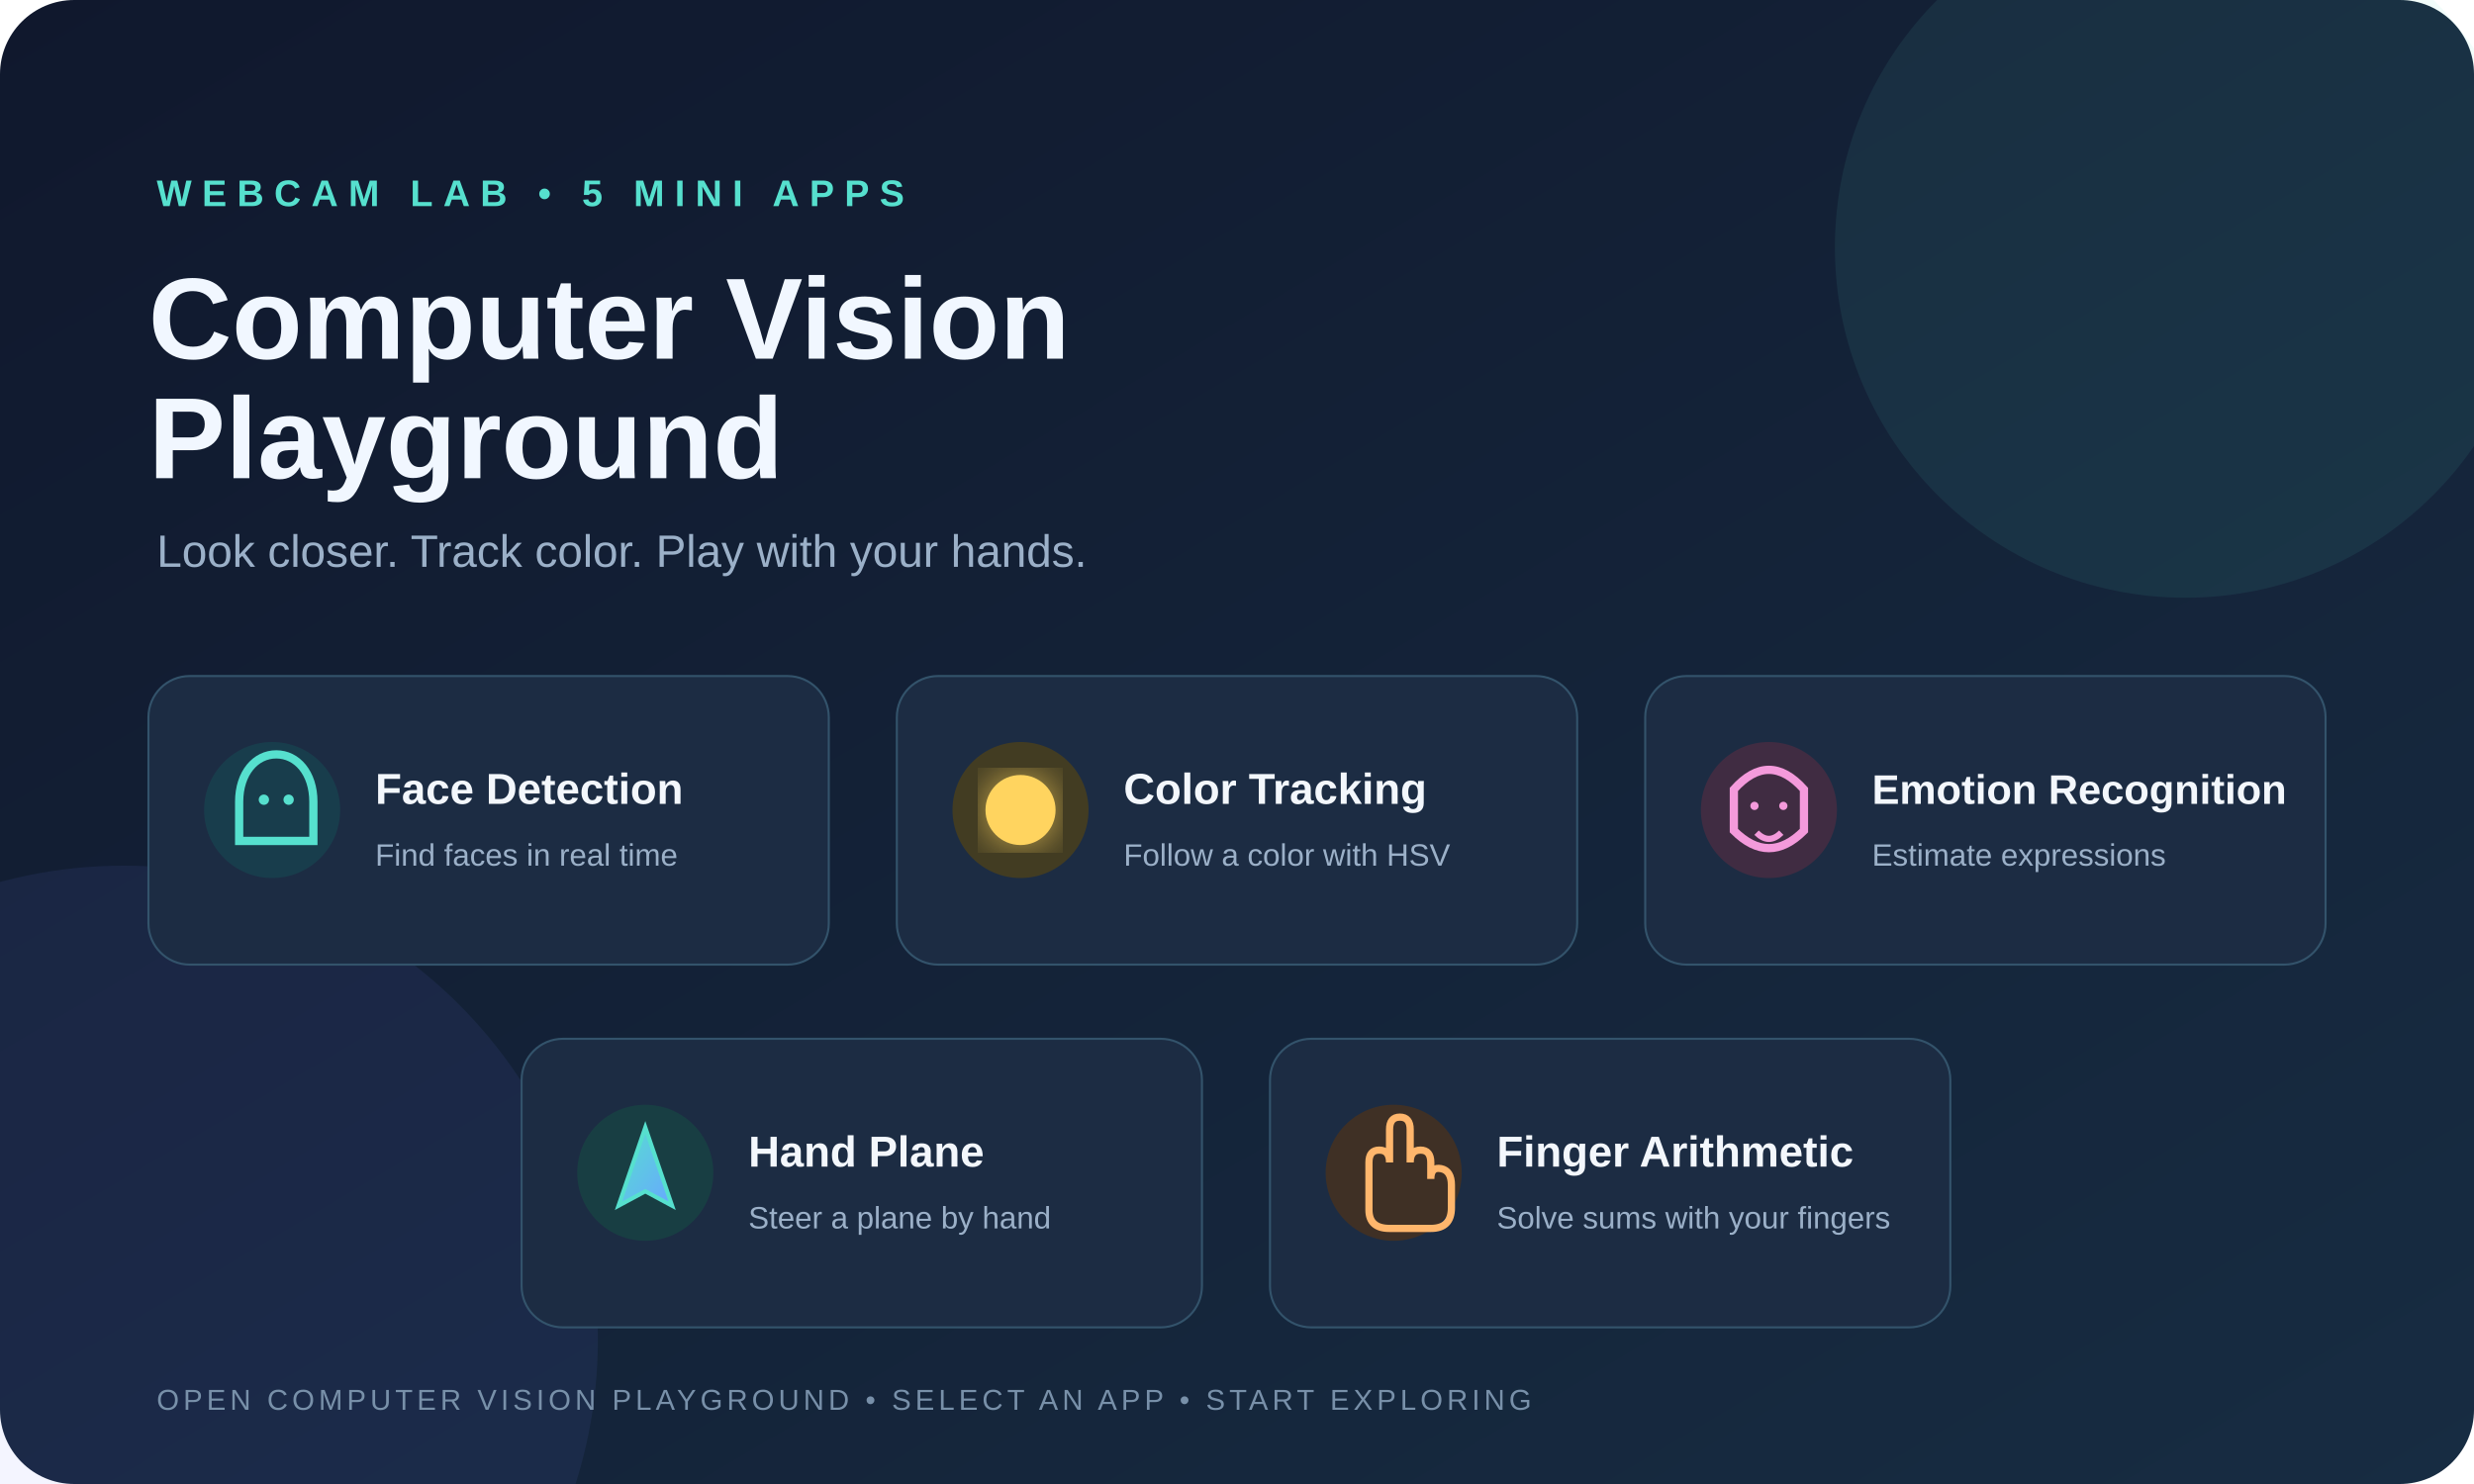
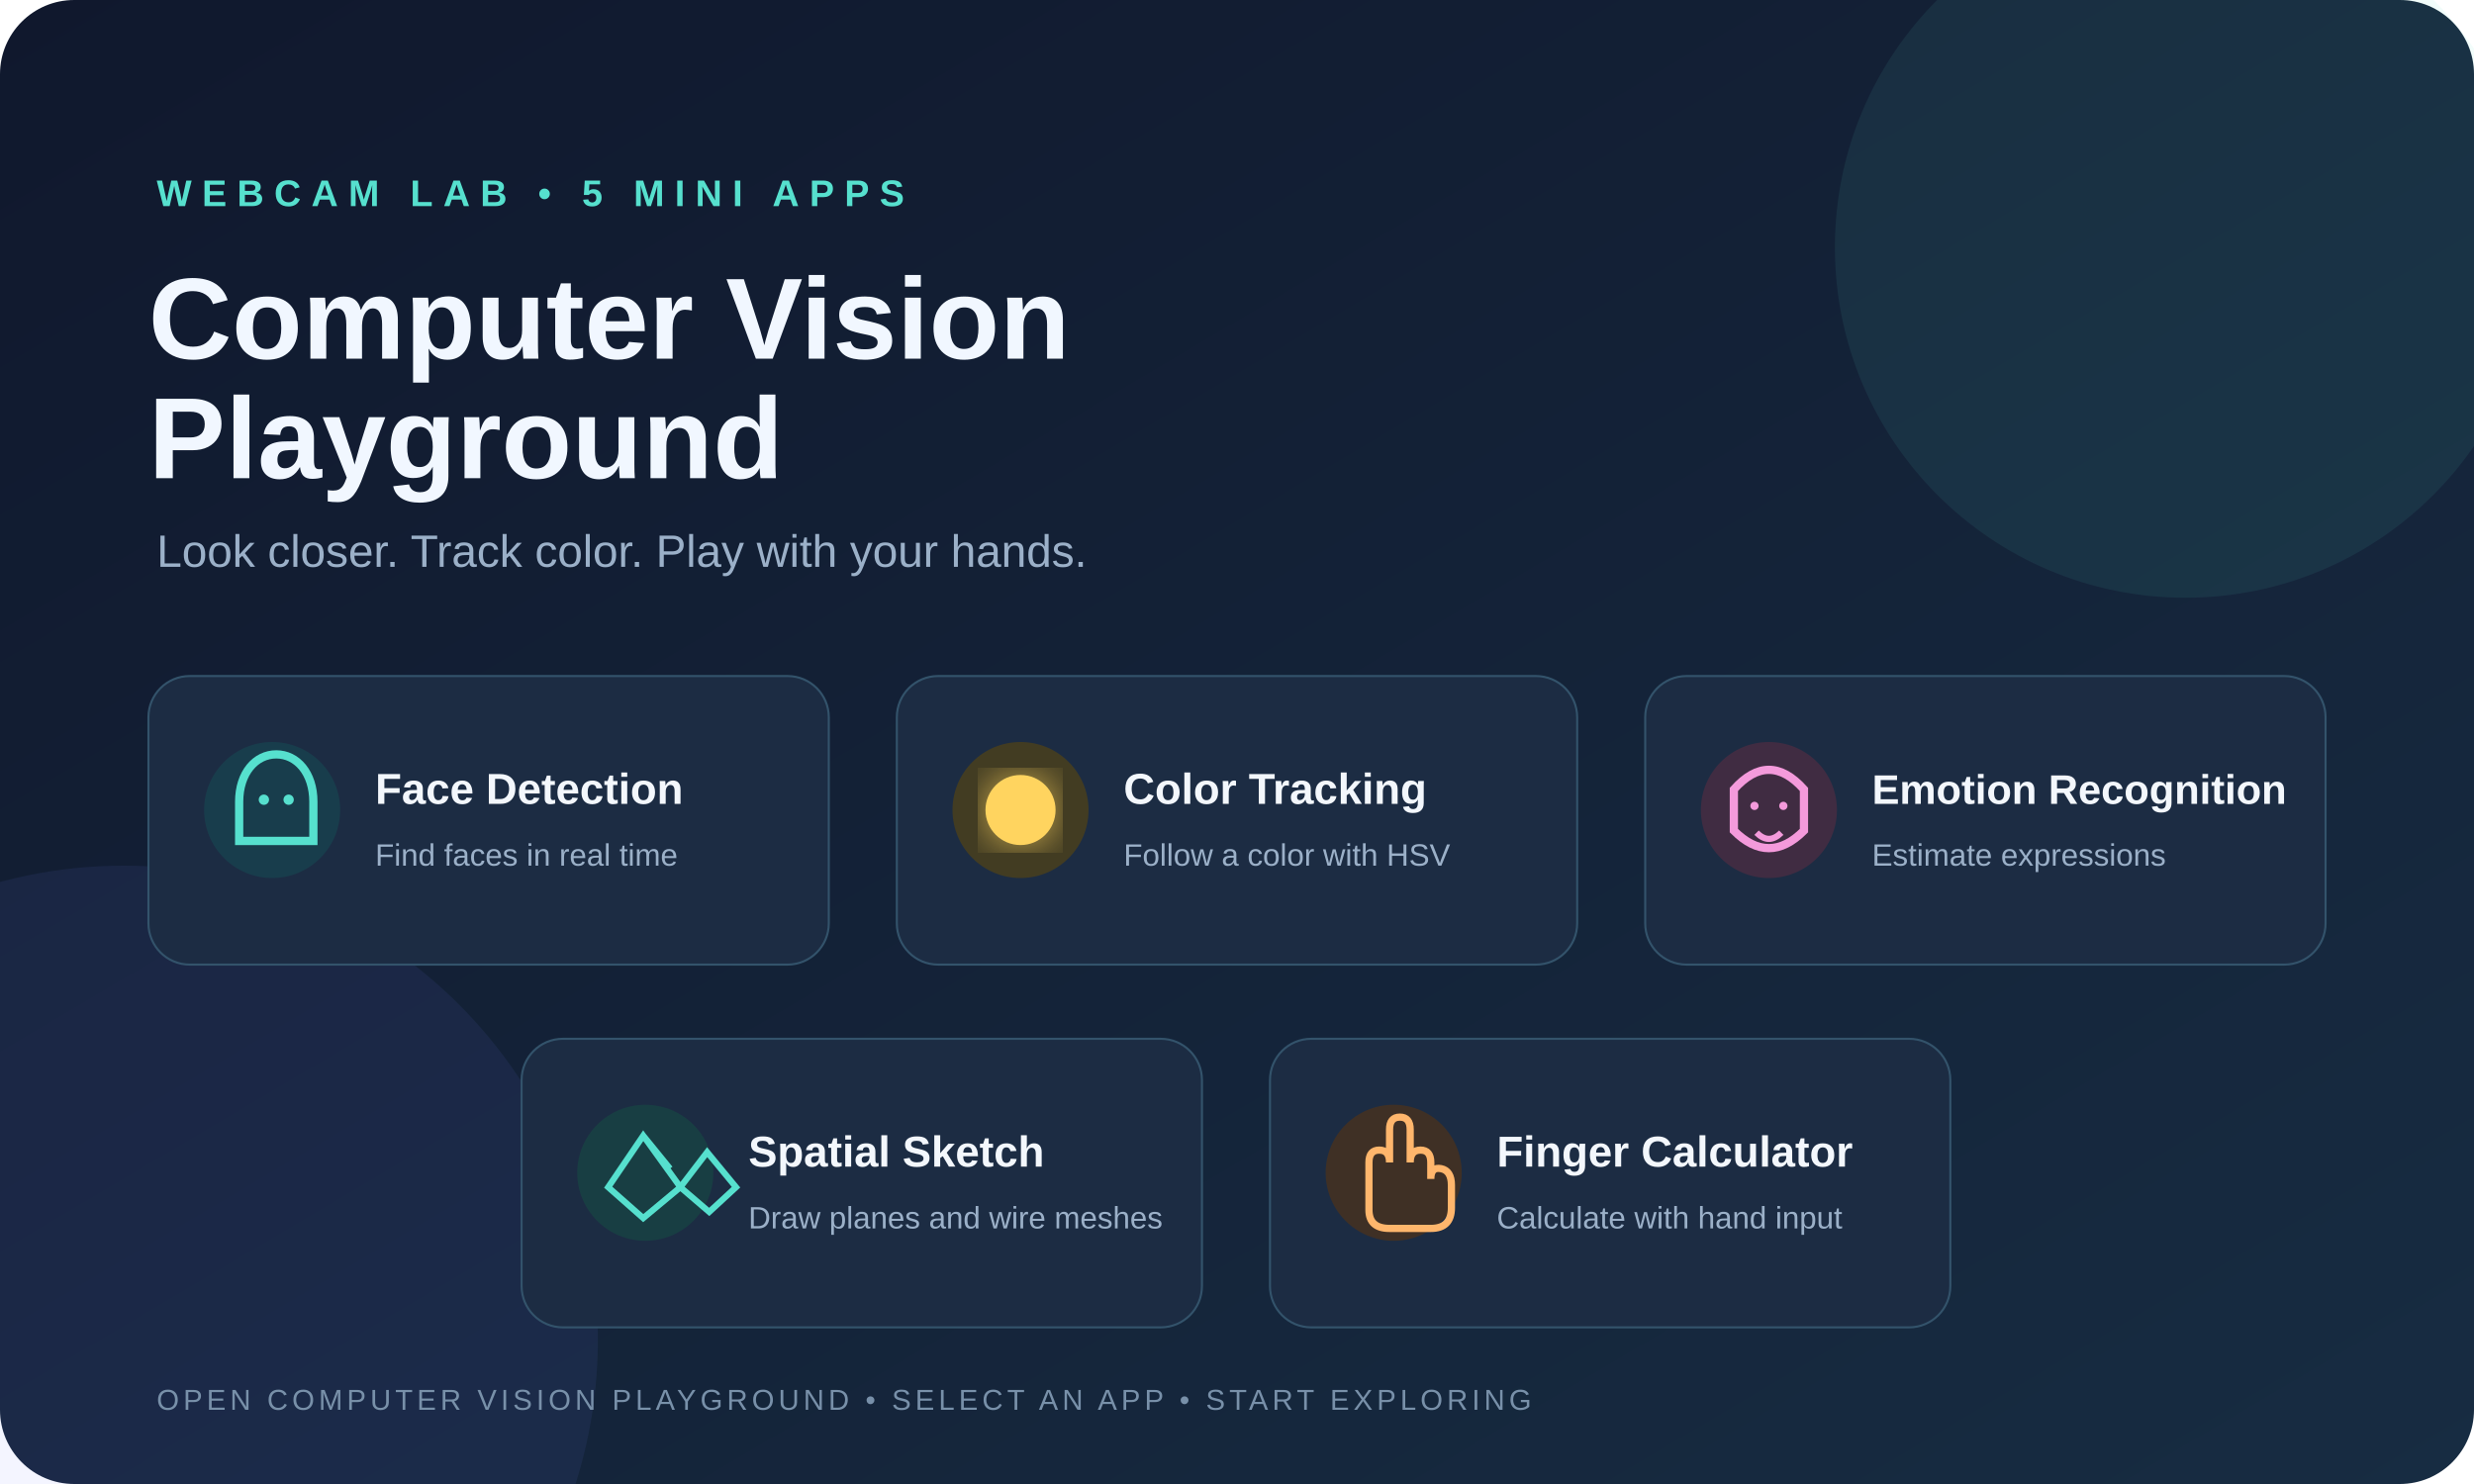
<svg xmlns="http://www.w3.org/2000/svg" width="1200" height="720" viewBox="0 0 1200 720" role="img" aria-labelledby="title desc">
  <defs>
    <linearGradient id="bg" x1="0" y1="0" x2="1" y2="1">
      <stop stop-color="#10182d" />
      <stop offset="1" stop-color="#172c42" />
    </linearGradient>
    <linearGradient id="accent" x1="0" y1="0" x2="1" y2="1">
      <stop stop-color="#56e0ce" />
      <stop offset="1" stop-color="#68a8ff" />
    </linearGradient>
    <filter id="glow">
      <feGaussianBlur stdDeviation="12" result="blur" />
      <feMerge>
        <feMergeNode in="blur" />
        <feMergeNode in="SourceGraphic" />
      </feMerge>
    </filter>
  </defs>
  <rect width="1200" height="720" rx="36" fill="url(#bg)" />
  <circle cx="1060" cy="120" r="170" fill="#56e0ce" opacity=".08" />
  <circle cx="60" cy="650" r="230" fill="#6f83ff" opacity=".08" />
  <text x="76" y="100" fill="#56e0ce" font-family="Arial,sans-serif" font-size="18" font-weight="700" letter-spacing="5">WEBCAM LAB • 5 MINI APPS</text>
  <text x="72" y="174" fill="#f1f7ff" font-family="Arial,sans-serif" font-size="56" font-weight="700">Computer Vision</text>
  <text x="72" y="232" fill="#f1f7ff" font-family="Arial,sans-serif" font-size="56" font-weight="700">Playground</text>
  <text x="76" y="275" fill="#9bb0c8" font-family="Arial,sans-serif" font-size="22">Look closer. Track color. Play with your hands.</text>
  <g font-family="Arial,sans-serif">
    <g transform="translate(72 328)">
      <rect width="330" height="140" rx="20" fill="#1c2c43" stroke="#33536b" />
      <circle cx="60" cy="65" r="33" fill="#183d4c" />
      <path d="M44 61c0-14 8-23 18-23s18 9 18 23v19H44z" fill="none" stroke="#56e0ce" stroke-width="4" />
      <circle cx="56" cy="60" r="2.5" fill="#56e0ce" />
      <circle cx="68" cy="60" r="2.5" fill="#56e0ce" />
      <text x="110" y="62" fill="#f3f7fc" font-size="21" font-weight="700">Face Detection</text>
      <text x="110" y="92" fill="#9bb0c8" font-size="15">Find faces in real time</text>
    </g>
    <g transform="translate(435 328)">
      <rect width="330" height="140" rx="20" fill="#1c2c43" stroke="#33536b" />
      <circle cx="60" cy="65" r="33" fill="#423c22" />
      <circle cx="60" cy="65" r="17" fill="#ffd45f" filter="url(#glow)" />
      <text x="110" y="62" fill="#f3f7fc" font-size="21" font-weight="700">Color Tracking</text>
      <text x="110" y="92" fill="#9bb0c8" font-size="15">Follow a color with HSV</text>
    </g>
    <g transform="translate(798 328)">
      <rect width="330" height="140" rx="20" fill="#1c2c43" stroke="#33536b" />
      <circle cx="60" cy="65" r="33" fill="#402c42" />
      <path d="M43 55q17-19 34 0v20q-17 17-34 0z" fill="none" stroke="#f49adb" stroke-width="4" />
      <circle cx="53" cy="63" r="2" fill="#f49adb" />
      <circle cx="67" cy="63" r="2" fill="#f49adb" />
      <path d="M54 76q6 6 12 0" fill="none" stroke="#f49adb" stroke-width="3" />
      <text x="110" y="62" fill="#f3f7fc" font-size="20" font-weight="700">Emotion Recognition</text>
      <text x="110" y="92" fill="#9bb0c8" font-size="15">Estimate expressions</text>
    </g>
    <g transform="translate(253 504)">
      <rect width="330" height="140" rx="20" fill="#1c2c43" stroke="#33536b" />
      <circle cx="60" cy="65" r="33" fill="#183e43" />
-       <path d="M47 81l13-38 13 38-13-7z" fill="url(#accent)" stroke="#56e0ce" stroke-width="2" />
-       <text x="110" y="62" fill="#f3f7fc" font-size="21" font-weight="700">Hand Plane</text>
-       <text x="110" y="92" fill="#9bb0c8" font-size="15">Steer a plane by hand</text>
+       <path d="M42 72l17-25 18 25-18 15zM59 47l13 16M77 72l13-17 14 17-13 12z" fill="none" stroke="#56e0ce" stroke-width="3" />
+       <text x="110" y="62" fill="#f3f7fc" font-size="21" font-weight="700">Spatial Sketch</text>
+       <text x="110" y="92" fill="#9bb0c8" font-size="15">Draw planes and wire meshes</text>
    </g>
    <g transform="translate(616 504)">
      <rect width="330" height="140" rx="20" fill="#1c2c43" stroke="#33536b" />
      <circle cx="60" cy="65" r="33" fill="#3f3025" />
      <path d="M48 83V60q0-6 5-6t5 6V44q0-6 5-6t5 6v16q0-6 5-6t5 6v8q0-6 5-5t5 8v11q0 10-10 10H58q-10 0-10-9" fill="none" stroke="#ffb66c" stroke-width="3.5" stroke-linecap="round" />
-       <text x="110" y="62" fill="#f3f7fc" font-size="21" font-weight="700">Finger Arithmetic</text>
-       <text x="110" y="92" fill="#9bb0c8" font-size="15">Solve sums with your fingers</text>
+       <text x="110" y="62" fill="#f3f7fc" font-size="21" font-weight="700">Finger Calculator</text>
+       <text x="110" y="92" fill="#9bb0c8" font-size="15">Calculate with hand input</text>
    </g>
  </g>
  <text x="76" y="684" fill="#7890a9" font-family="Arial,sans-serif" font-size="14" letter-spacing="2">OPEN COMPUTER VISION PLAYGROUND • SELECT AN APP • START EXPLORING</text>
</svg>
